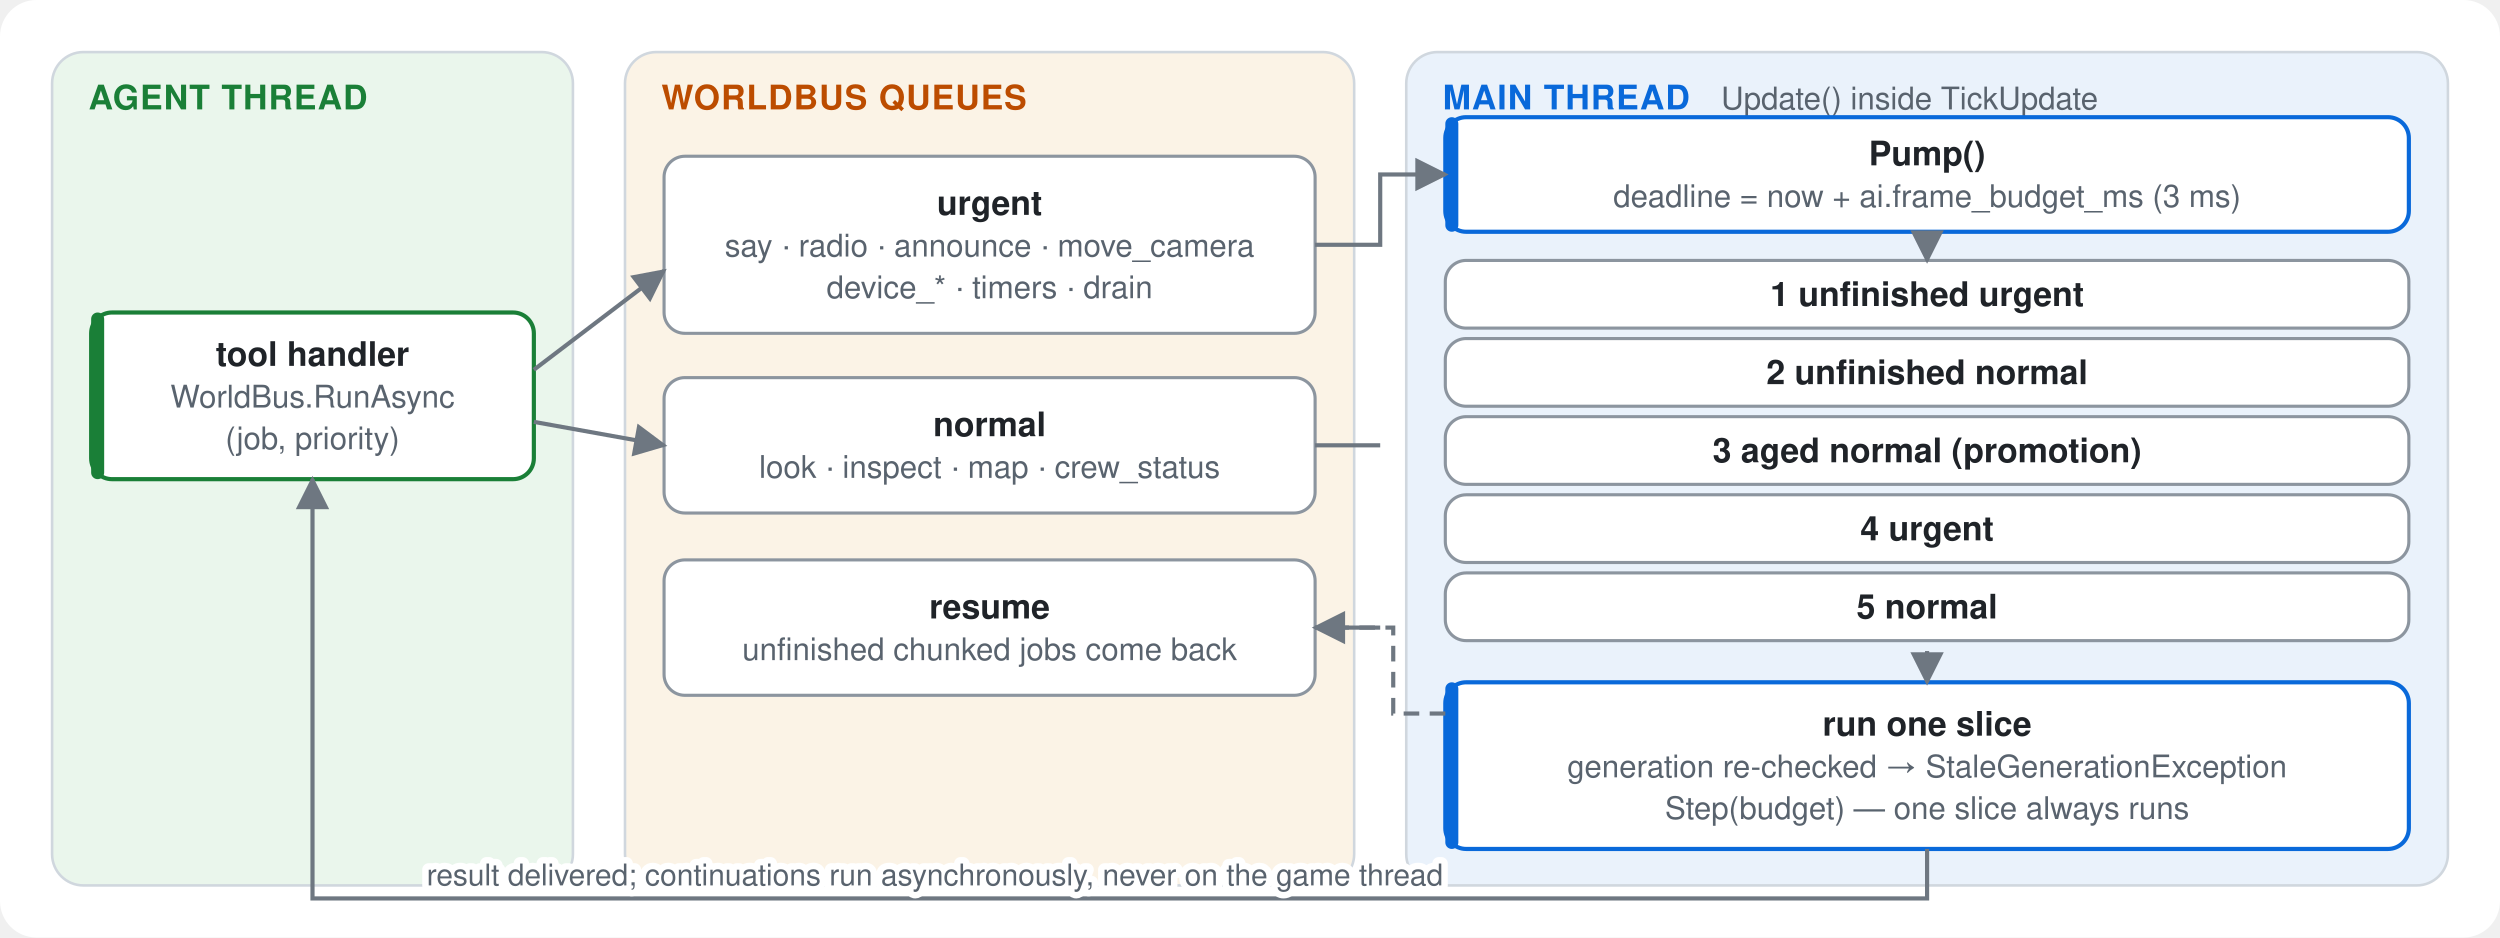
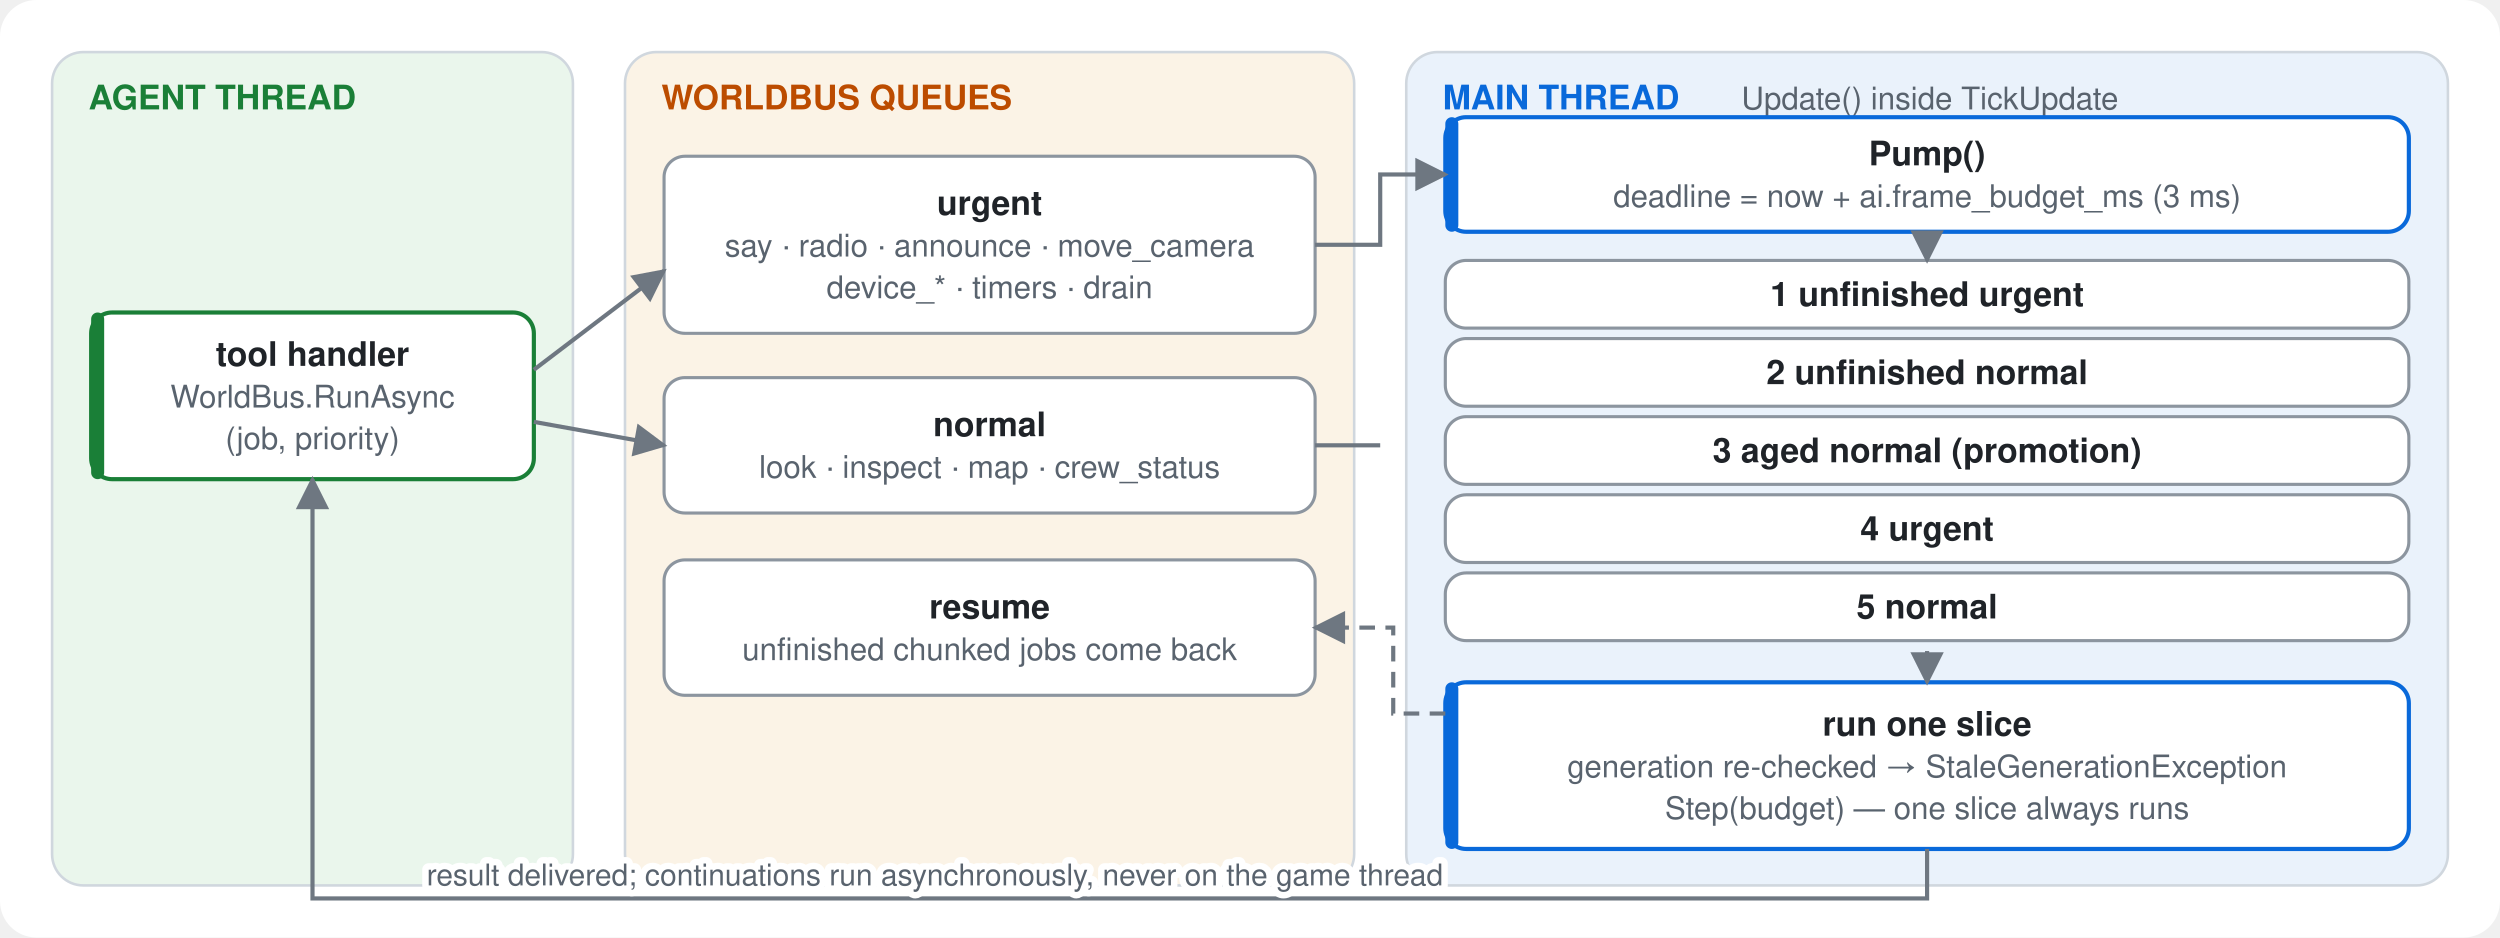
<svg xmlns="http://www.w3.org/2000/svg" width="960" height="360" viewBox="0 0 960 360" font-family="-apple-system, BlinkMacSystemFont, 'Segoe UI', Helvetica, Arial, 'Noto Sans', sans-serif">
  <defs>
    <marker id="head" viewBox="0 0 10 10" refX="9" refY="5" markerWidth="8" markerHeight="8" orient="auto-start-reverse">
      <path d="M 0 0 L 10 5 L 0 10 z" fill="#6e7781" />
    </marker>
    <marker id="tailhead" viewBox="0 0 10 10" refX="1" refY="5" markerWidth="8" markerHeight="8" orient="auto-start-reverse">
      <path d="M 10 0 L 0 5 L 10 10 z" fill="#6e7781" />
    </marker>
  </defs>
  <rect width="960" height="360" rx="14" fill="#ffffff" />
  <rect x="20" y="20" width="200" height="320" rx="12" fill="#eaf6ec" stroke="#d0d7de" stroke-width="1" />
-   <text x="34" y="42" font-family="-apple-system, BlinkMacSystemFont, 'Segoe UI', Helvetica, Arial, 'Noto Sans', sans-serif" font-size="13" font-weight="700" fill="#1a7f37" letter-spacing="0.4">AGENT THREAD</text>
+   <text x="34.0" y="42.0" text-anchor="start" font-family="-apple-system, BlinkMacSystemFont, 'Segoe UI', Helvetica, Arial, 'Noto Sans', sans-serif" font-size="13" font-weight="700" fill="#1a7f37">AGENT THREAD</text>
  <rect x="240" y="20" width="280" height="320" rx="12" fill="#fbf3e6" stroke="#d0d7de" stroke-width="1" />
-   <text x="254" y="42" font-family="-apple-system, BlinkMacSystemFont, 'Segoe UI', Helvetica, Arial, 'Noto Sans', sans-serif" font-size="13" font-weight="700" fill="#bc4c00" letter-spacing="0.4">WORLDBUS QUEUES</text>
+   <text x="254.0" y="42.0" text-anchor="start" font-family="-apple-system, BlinkMacSystemFont, 'Segoe UI', Helvetica, Arial, 'Noto Sans', sans-serif" font-size="13" font-weight="700" fill="#bc4c00">WORLDBUS QUEUES</text>
  <rect x="540" y="20" width="400" height="320" rx="12" fill="#eaf2fb" stroke="#d0d7de" stroke-width="1" />
-   <text x="554" y="42" font-family="-apple-system, BlinkMacSystemFont, 'Segoe UI', Helvetica, Arial, 'Noto Sans', sans-serif" font-size="13" font-weight="700" fill="#0969da" letter-spacing="0.4">MAIN THREAD<tspan dx="12" font-size="12" font-weight="400" fill="#59636e" letter-spacing="0">Update() inside TickUpdate</tspan>
-   </text>
+   <text x="554.0" y="42.0" text-anchor="start" font-family="-apple-system, BlinkMacSystemFont, 'Segoe UI', Helvetica, Arial, 'Noto Sans', sans-serif" font-size="13" font-weight="700" fill="#0969da">MAIN THREAD</text>
+   <text x="668.7" y="42.0" text-anchor="start" font-family="-apple-system, BlinkMacSystemFont, 'Segoe UI', Helvetica, Arial, 'Noto Sans', sans-serif" font-size="12" fill="#59636e">Update() inside TickUpdate</text>
  <rect x="35" y="120" width="170" height="64" rx="8" fill="#ffffff" stroke="#1a7f37" stroke-width="1.6" />
  <rect x="35" y="120" width="5" height="64" rx="2.5" fill="#1a7f37" />
  <text x="120.0" y="140.5" text-anchor="middle" font-family="-apple-system, BlinkMacSystemFont, 'Segoe UI', Helvetica, Arial, 'Noto Sans', sans-serif" font-size="13" font-weight="700" fill="#1f2328">tool handler</text>
  <text x="120.0" y="156.5" text-anchor="middle" font-family="-apple-system, BlinkMacSystemFont, 'Segoe UI', Helvetica, Arial, 'Noto Sans', sans-serif" font-size="12" fill="#59636e">WorldBus.RunAsync</text>
  <text x="120.0" y="172.5" text-anchor="middle" font-family="-apple-system, BlinkMacSystemFont, 'Segoe UI', Helvetica, Arial, 'Noto Sans', sans-serif" font-size="12" fill="#59636e">(job, priority)</text>
  <rect x="255" y="60" width="250" height="68" rx="8" fill="#ffffff" stroke="#8c959f" stroke-width="1.2" />
  <text x="380.0" y="82.5" text-anchor="middle" font-family="-apple-system, BlinkMacSystemFont, 'Segoe UI', Helvetica, Arial, 'Noto Sans', sans-serif" font-size="13" font-weight="700" fill="#1f2328">urgent</text>
  <text x="380.0" y="98.5" text-anchor="middle" font-family="-apple-system, BlinkMacSystemFont, 'Segoe UI', Helvetica, Arial, 'Noto Sans', sans-serif" font-size="12" fill="#59636e">say · radio · announce · move_camera</text>
  <text x="380.0" y="114.5" text-anchor="middle" font-family="-apple-system, BlinkMacSystemFont, 'Segoe UI', Helvetica, Arial, 'Noto Sans', sans-serif" font-size="12" fill="#59636e">device_* · timers · drain</text>
  <rect x="255" y="145" width="250" height="52" rx="8" fill="#ffffff" stroke="#8c959f" stroke-width="1.2" />
  <text x="380.0" y="167.5" text-anchor="middle" font-family="-apple-system, BlinkMacSystemFont, 'Segoe UI', Helvetica, Arial, 'Noto Sans', sans-serif" font-size="13" font-weight="700" fill="#1f2328">normal</text>
  <text x="380.0" y="183.5" text-anchor="middle" font-family="-apple-system, BlinkMacSystemFont, 'Segoe UI', Helvetica, Arial, 'Noto Sans', sans-serif" font-size="12" fill="#59636e">look · inspect · map · crew_status</text>
  <rect x="255" y="215" width="250" height="52" rx="8" fill="#ffffff" stroke="#8c959f" stroke-width="1.2" />
  <text x="380.0" y="237.5" text-anchor="middle" font-family="-apple-system, BlinkMacSystemFont, 'Segoe UI', Helvetica, Arial, 'Noto Sans', sans-serif" font-size="13" font-weight="700" fill="#1f2328">resume</text>
  <text x="380.0" y="253.5" text-anchor="middle" font-family="-apple-system, BlinkMacSystemFont, 'Segoe UI', Helvetica, Arial, 'Noto Sans', sans-serif" font-size="12" fill="#59636e">unfinished chunked jobs come back</text>
  <rect x="555" y="45" width="370" height="44" rx="8" fill="#ffffff" stroke="#0969da" stroke-width="1.6" />
  <rect x="555" y="45" width="5" height="44" rx="2.5" fill="#0969da" />
  <text x="740.0" y="63.5" text-anchor="middle" font-family="-apple-system, BlinkMacSystemFont, 'Segoe UI', Helvetica, Arial, 'Noto Sans', sans-serif" font-size="13" font-weight="700" fill="#1f2328">Pump()</text>
  <text x="740.0" y="79.5" text-anchor="middle" font-family="-apple-system, BlinkMacSystemFont, 'Segoe UI', Helvetica, Arial, 'Noto Sans', sans-serif" font-size="12" fill="#59636e">deadline = now + ai.frame_budget_ms (3 ms)</text>
  <rect x="555" y="100" width="370" height="26" rx="8" fill="#ffffff" stroke="#8c959f" stroke-width="1.2" />
  <text x="740.0" y="117.5" text-anchor="middle" font-family="-apple-system, BlinkMacSystemFont, 'Segoe UI', Helvetica, Arial, 'Noto Sans', sans-serif" font-size="13" font-weight="700" fill="#1f2328">1  unfinished urgent</text>
  <rect x="555" y="130" width="370" height="26" rx="8" fill="#ffffff" stroke="#8c959f" stroke-width="1.2" />
  <text x="740.0" y="147.5" text-anchor="middle" font-family="-apple-system, BlinkMacSystemFont, 'Segoe UI', Helvetica, Arial, 'Noto Sans', sans-serif" font-size="13" font-weight="700" fill="#1f2328">2  unfinished normal</text>
  <rect x="555" y="160" width="370" height="26" rx="8" fill="#ffffff" stroke="#8c959f" stroke-width="1.2" />
  <text x="740.0" y="177.5" text-anchor="middle" font-family="-apple-system, BlinkMacSystemFont, 'Segoe UI', Helvetica, Arial, 'Noto Sans', sans-serif" font-size="13" font-weight="700" fill="#1f2328">3  aged normal (promotion)</text>
  <rect x="555" y="190" width="370" height="26" rx="8" fill="#ffffff" stroke="#8c959f" stroke-width="1.2" />
  <text x="740.0" y="207.5" text-anchor="middle" font-family="-apple-system, BlinkMacSystemFont, 'Segoe UI', Helvetica, Arial, 'Noto Sans', sans-serif" font-size="13" font-weight="700" fill="#1f2328">4  urgent</text>
  <rect x="555" y="220" width="370" height="26" rx="8" fill="#ffffff" stroke="#8c959f" stroke-width="1.2" />
  <text x="740.0" y="237.5" text-anchor="middle" font-family="-apple-system, BlinkMacSystemFont, 'Segoe UI', Helvetica, Arial, 'Noto Sans', sans-serif" font-size="13" font-weight="700" fill="#1f2328">5  normal</text>
  <rect x="555" y="262" width="370" height="64" rx="8" fill="#ffffff" stroke="#0969da" stroke-width="1.6" />
  <rect x="555" y="262" width="5" height="64" rx="2.5" fill="#0969da" />
  <text x="740.0" y="282.5" text-anchor="middle" font-family="-apple-system, BlinkMacSystemFont, 'Segoe UI', Helvetica, Arial, 'Noto Sans', sans-serif" font-size="13" font-weight="700" fill="#1f2328">run one slice</text>
  <text x="740.0" y="298.5" text-anchor="middle" font-family="-apple-system, BlinkMacSystemFont, 'Segoe UI', Helvetica, Arial, 'Noto Sans', sans-serif" font-size="12" fill="#59636e">generation re-checked → StaleGenerationException</text>
  <text x="740.0" y="314.5" text-anchor="middle" font-family="-apple-system, BlinkMacSystemFont, 'Segoe UI', Helvetica, Arial, 'Noto Sans', sans-serif" font-size="12" fill="#59636e">Step(budget) — one slice always runs</text>
  <path d="M 205.0 142.0 L 255.0 104.0" fill="none" stroke="#6e7781" stroke-width="1.6" marker-end="url(#head)" />
  <path d="M 205.0 162.0 L 255.0 171.0" fill="none" stroke="#6e7781" stroke-width="1.6" marker-end="url(#head)" />
  <path d="M 505.0 94.0 L 530.0 94.0 L 530.0 67.0 L 555.0 67.0" fill="none" stroke="#6e7781" stroke-width="1.6" marker-end="url(#head)" />
  <path d="M 505.0 171.0 L 530.0 171.0" fill="none" stroke="#6e7781" stroke-width="1.6" />
-   <path d="M 505.0 241.0 L 530.0 241.0" fill="none" stroke="#6e7781" stroke-width="1.6" />
  <path d="M 740.0 89.0 L 740.0 100.0" fill="none" stroke="#6e7781" stroke-width="1.6" marker-end="url(#head)" />
  <path d="M 740.0 250.0 L 740.0 262.0" fill="none" stroke="#6e7781" stroke-width="1.6" marker-end="url(#head)" />
  <path d="M 555.0 274.0 L 535.0 274.0 L 535.0 241.0 L 505.0 241.0" fill="none" stroke="#6e7781" stroke-width="1.6" stroke-dasharray="6 4" marker-end="url(#head)" />
  <path d="M 740.0 326.0 L 740.0 345.0 L 120.0 345.0 L 120.0 184.0" fill="none" stroke="#6e7781" stroke-width="1.6" marker-end="url(#head)" />
  <text x="359.0" y="340.0" text-anchor="middle" font-family="-apple-system, BlinkMacSystemFont, 'Segoe UI', Helvetica, Arial, 'Noto Sans', sans-serif" font-size="11.5" fill="none" stroke="#ffffff" stroke-width="5" stroke-linejoin="round">result delivered; continuations run asynchronously, never on the game thread</text>
  <text x="359.0" y="340.0" text-anchor="middle" font-family="-apple-system, BlinkMacSystemFont, 'Segoe UI', Helvetica, Arial, 'Noto Sans', sans-serif" font-size="11.5" fill="#59636e">result delivered; continuations run asynchronously, never on the game thread</text>
</svg>
